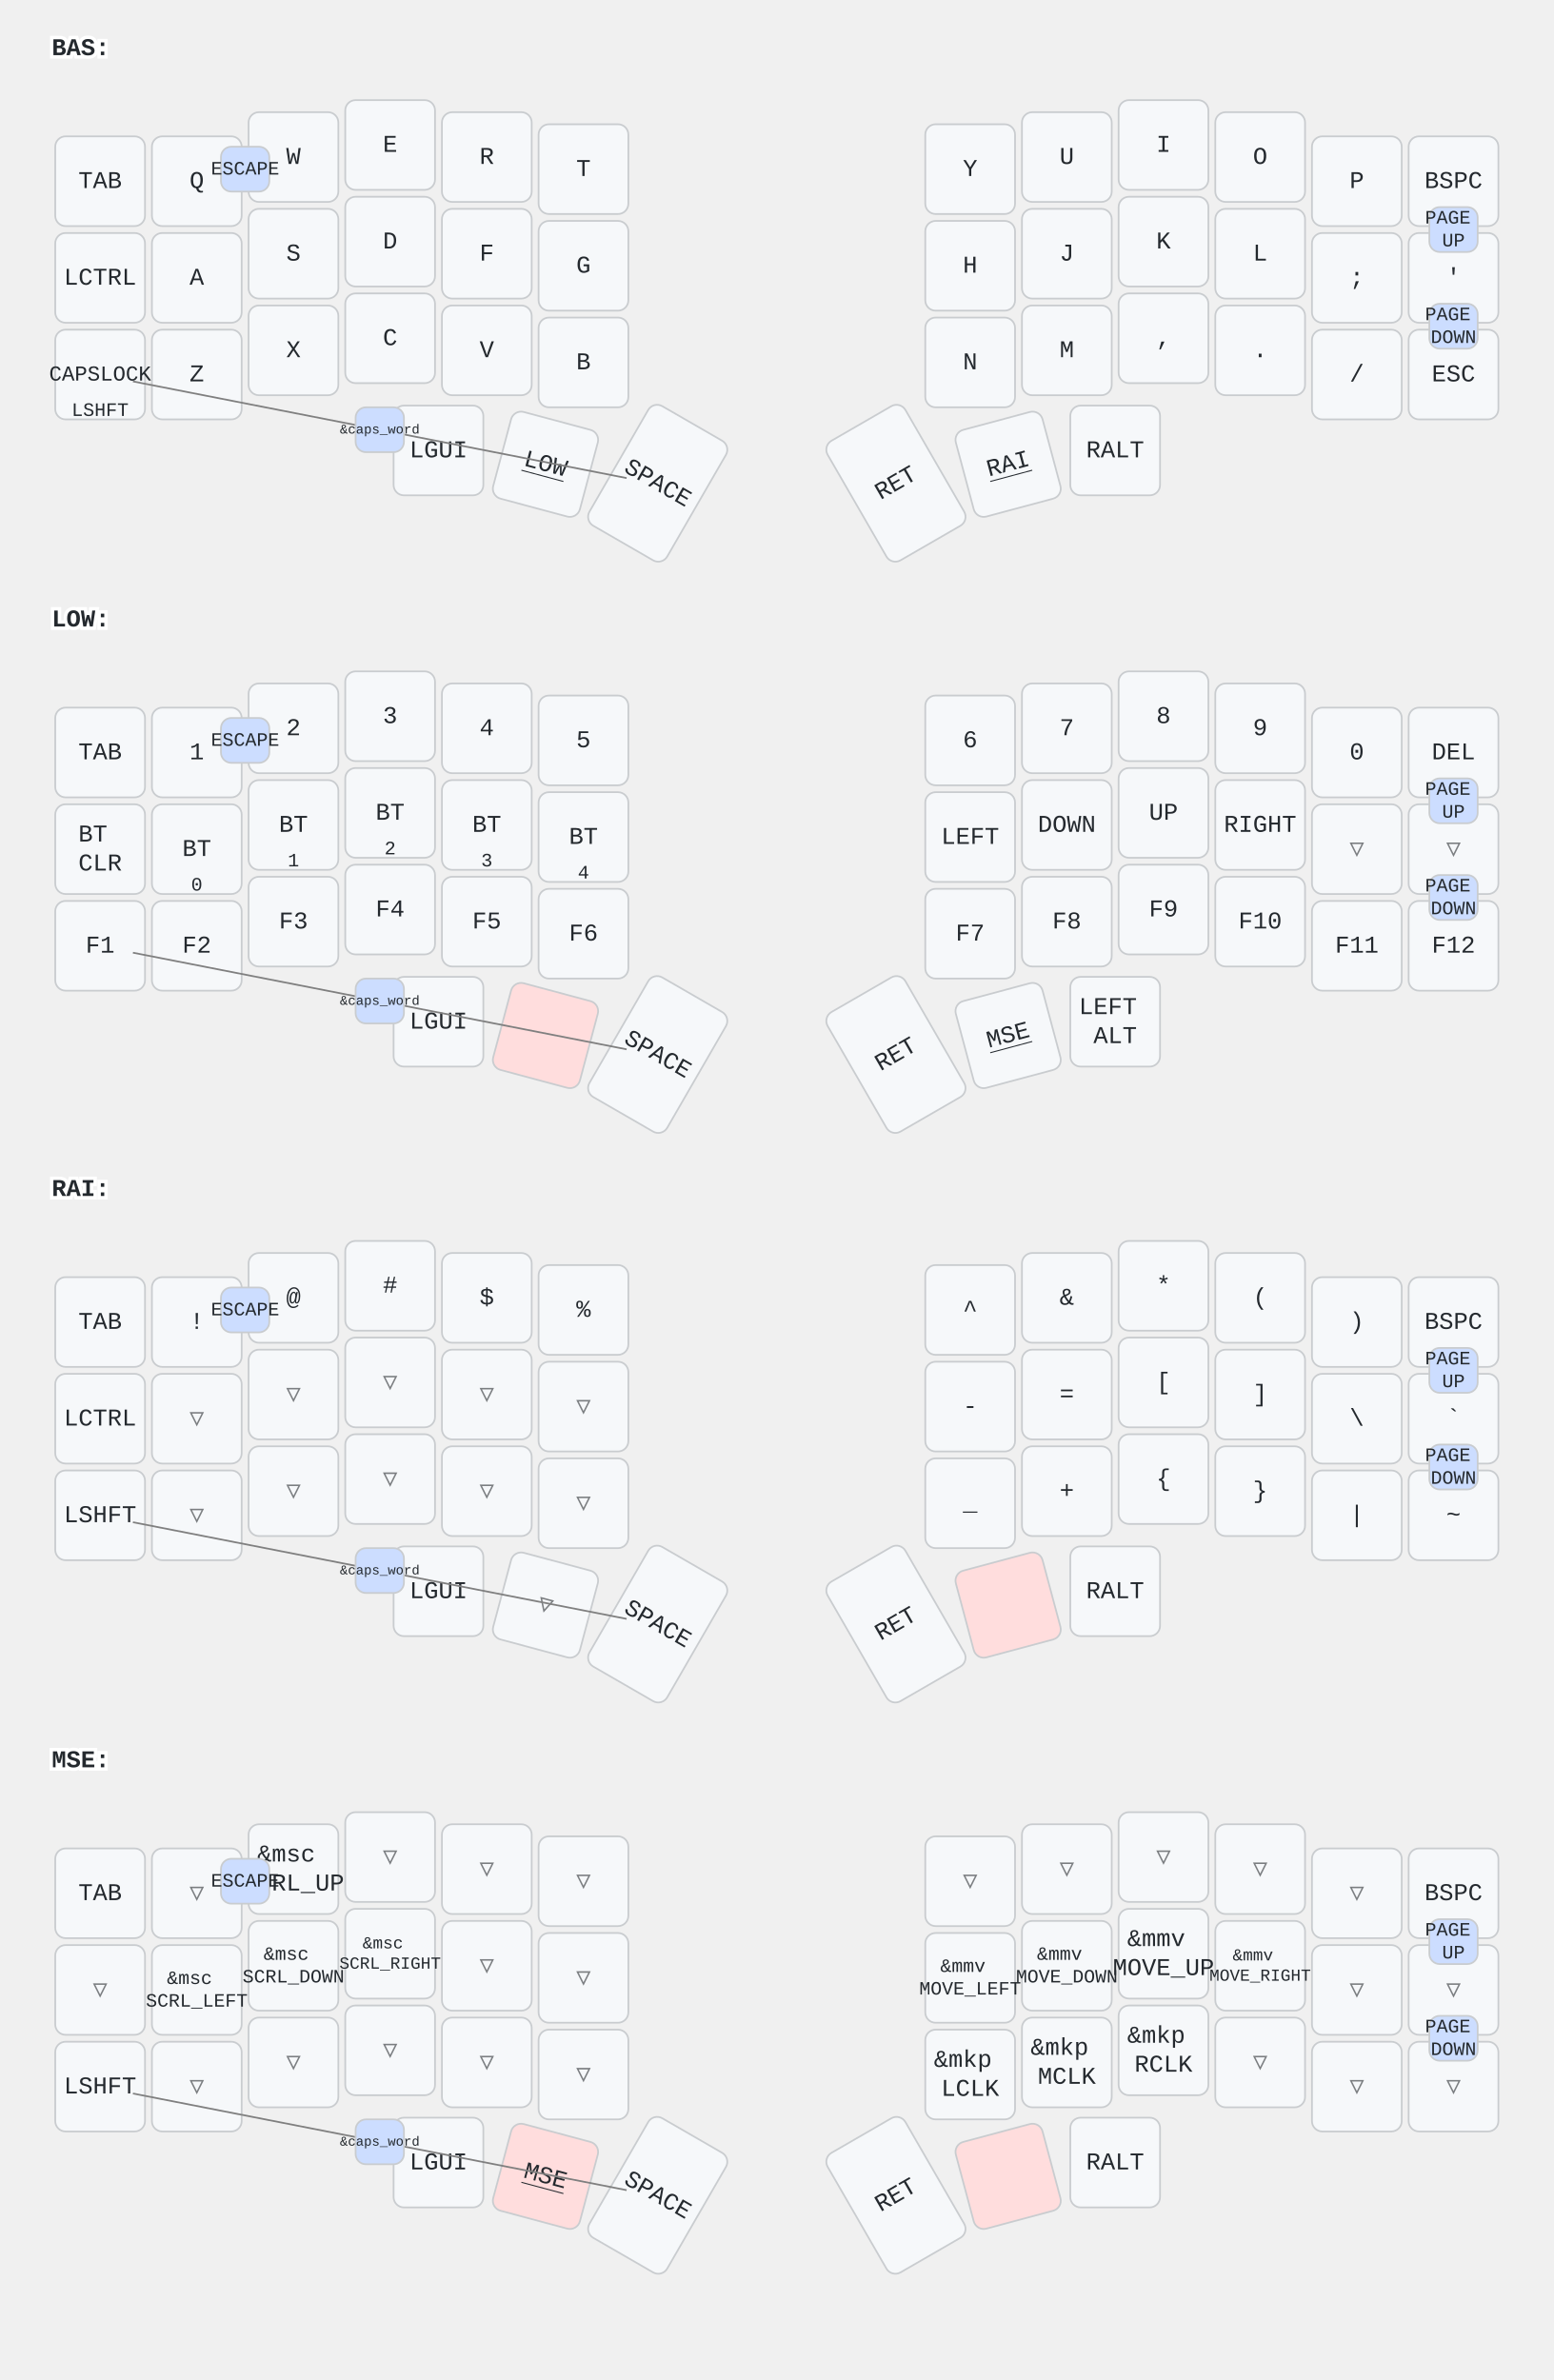
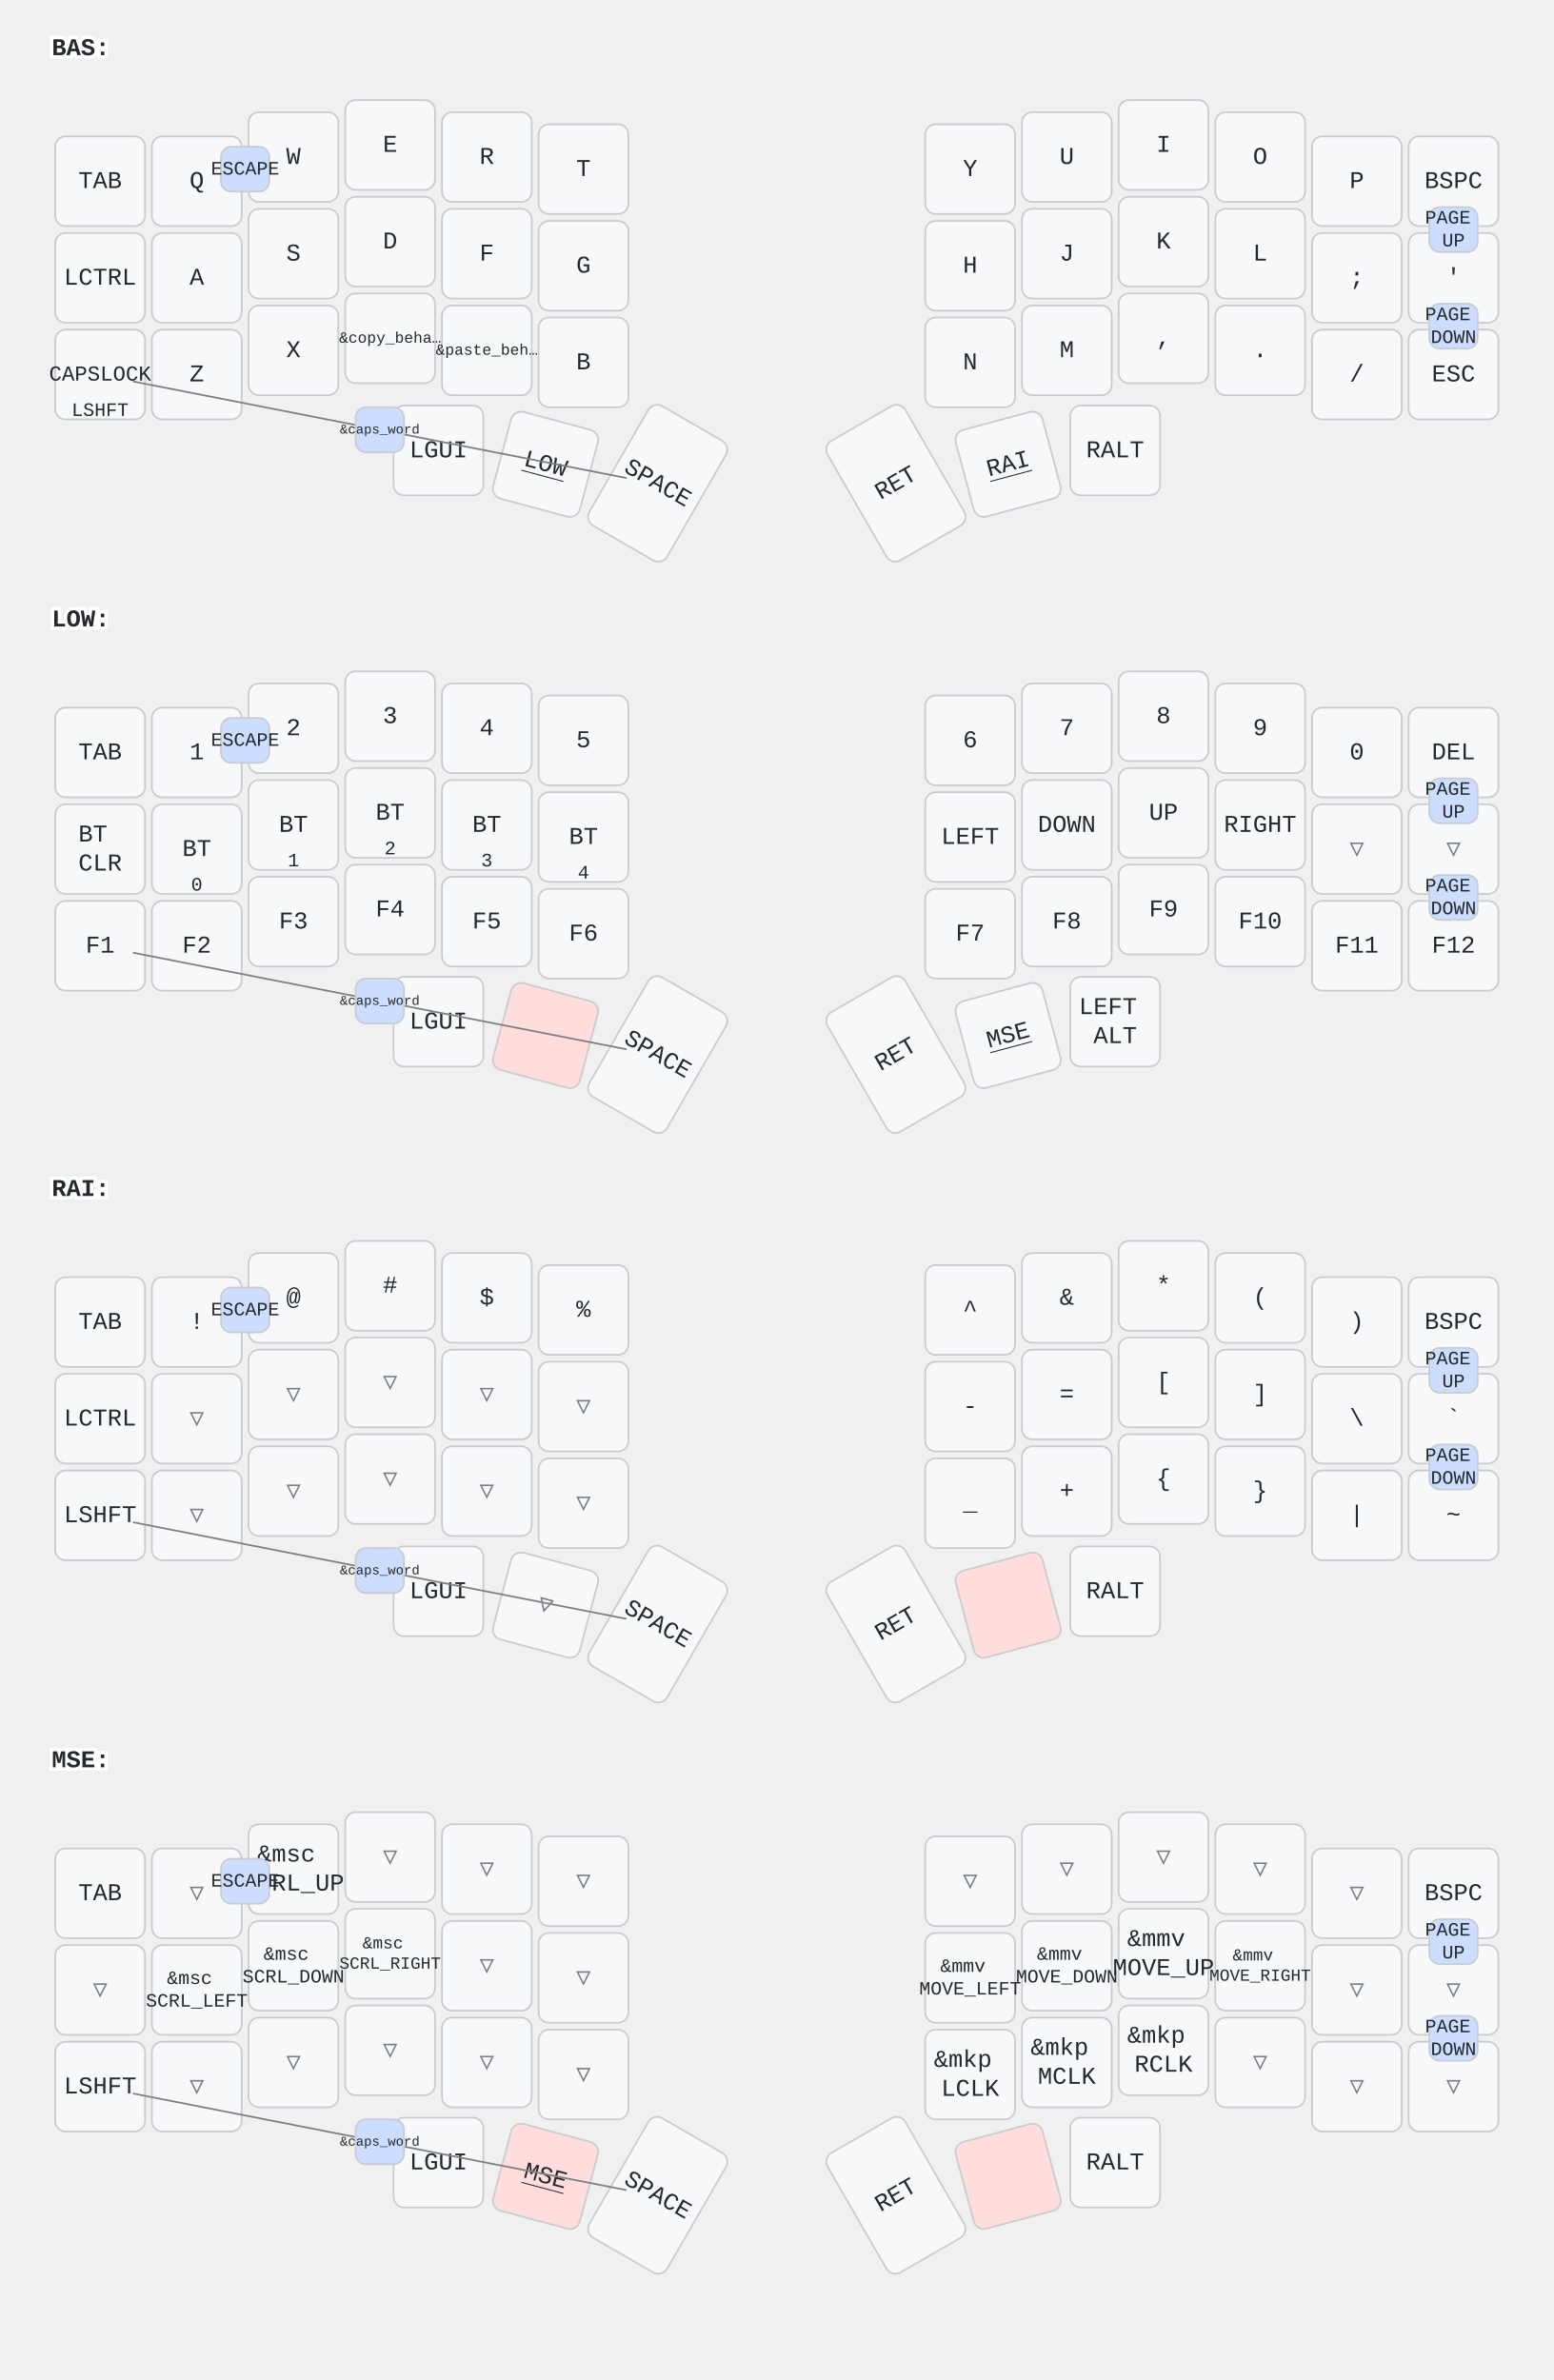
<svg xmlns="http://www.w3.org/2000/svg" width="900" height="1379" viewBox="0 0 900 1379" class="keymap">
  <style>/* inherit to force styles through use tags */
svg path {
    fill: inherit;
}

/* font and background color specifications */
svg.keymap {
    font-family: SFMono-Regular,Consolas,Liberation Mono,Menlo,monospace;
    font-size: 14px;
    font-kerning: normal;
    text-rendering: optimizeLegibility;
    fill: #24292e;
}

/* default key styling */
rect.key {
    fill: #f6f8fa;
}

rect.key, rect.combo {
    stroke: #c9cccf;
    stroke-width: 1;
}

/* default key side styling, only used is draw_key_sides is set */
rect.side {
    filter: brightness(90%);
}

/* color accent for combo boxes */
rect.combo, rect.combo-separate {
    fill: #cdf;
}

/* color accent for held keys */
rect.held, rect.combo.held {
    fill: #fdd;
}

/* color accent for ghost (optional) keys */
rect.ghost, rect.combo.ghost {
    stroke-dasharray: 4, 4;
    stroke-width: 2;
}

text {
    text-anchor: middle;
    dominant-baseline: middle;
}

/* styling for layer labels */
text.label {
    font-weight: bold;
    text-anchor: start;
    stroke: white;
    stroke-width: 4;
    paint-order: stroke;
}

/* styling for optional footer */
text.footer {
    text-anchor: end;
    dominant-baseline: auto;
    stroke: white;
    stroke-width: 4;
    paint-order: stroke;
}

/* styling for combo tap, and key non-tap label text */
text.combo, text.hold, text.shifted, text.left, text.right {
    font-size: 11px;
}

text.hold {
    text-anchor: middle;
    dominant-baseline: auto;
}

text.shifted {
    text-anchor: middle;
    dominant-baseline: hanging;
}

text.left {
    text-anchor: start;
}

text.right {
    text-anchor: end;
}

text.layer-activator {
    text-decoration: underline;
}

/* styling for hold/shifted label text in combo box */
text.combo.hold, text.combo.shifted, text.combo.left, text.combo.right {
    font-size: 8px;
}

/* lighter symbol for transparent keys */
text.trans {
    fill: #7b7e81;
}

/* styling for combo dendrons */
path.combo {
    stroke-width: 1;
    stroke: gray;
    fill: none;
}

/* Start Tabler Icons Cleanup */
/* cannot use height/width with glyphs */
.icon-tabler &gt; path {
    fill: inherit;
    stroke: inherit;
    stroke-width: 2;
}
/* hide tabler's default box */
.icon-tabler &gt; path[stroke="none"][fill="none"] {
    visibility: hidden;
}
/* End Tabler Icons Cleanup */
</style>
  <g transform="translate(30, 0)" class="layer-BAS">
    <text x="0" y="28" class="label" id="BAS">BAS:</text>
    <g transform="translate(0, 56)">
      <g transform="translate(28, 49)" class="key keypos-0">
        <rect rx="6" ry="6" x="-26" y="-26" width="52" height="52" class="key" />
        <text x="0" y="0" class="key tap">TAB</text>
      </g>
      <g transform="translate(84, 49)" class="key keypos-1">
        <rect rx="6" ry="6" x="-26" y="-26" width="52" height="52" class="key" />
        <text x="0" y="0" class="key tap">Q</text>
      </g>
      <g transform="translate(140, 35)" class="key keypos-2">
        <rect rx="6" ry="6" x="-26" y="-26" width="52" height="52" class="key" />
        <text x="0" y="0" class="key tap">W</text>
      </g>
      <g transform="translate(196, 28)" class="key keypos-3">
        <rect rx="6" ry="6" x="-26" y="-26" width="52" height="52" class="key" />
        <text x="0" y="0" class="key tap">E</text>
      </g>
      <g transform="translate(252, 35)" class="key keypos-4">
        <rect rx="6" ry="6" x="-26" y="-26" width="52" height="52" class="key" />
        <text x="0" y="0" class="key tap">R</text>
      </g>
      <g transform="translate(308, 42)" class="key keypos-5">
        <rect rx="6" ry="6" x="-26" y="-26" width="52" height="52" class="key" />
        <text x="0" y="0" class="key tap">T</text>
      </g>
      <g transform="translate(532, 42)" class="key keypos-6">
        <rect rx="6" ry="6" x="-26" y="-26" width="52" height="52" class="key" />
        <text x="0" y="0" class="key tap">Y</text>
      </g>
      <g transform="translate(588, 35)" class="key keypos-7">
        <rect rx="6" ry="6" x="-26" y="-26" width="52" height="52" class="key" />
        <text x="0" y="0" class="key tap">U</text>
      </g>
      <g transform="translate(644, 28)" class="key keypos-8">
        <rect rx="6" ry="6" x="-26" y="-26" width="52" height="52" class="key" />
        <text x="0" y="0" class="key tap">I</text>
      </g>
      <g transform="translate(700, 35)" class="key keypos-9">
        <rect rx="6" ry="6" x="-26" y="-26" width="52" height="52" class="key" />
        <text x="0" y="0" class="key tap">O</text>
      </g>
      <g transform="translate(756, 49)" class="key keypos-10">
        <rect rx="6" ry="6" x="-26" y="-26" width="52" height="52" class="key" />
        <text x="0" y="0" class="key tap">P</text>
      </g>
      <g transform="translate(812, 49)" class="key keypos-11">
        <rect rx="6" ry="6" x="-26" y="-26" width="52" height="52" class="key" />
        <text x="0" y="0" class="key tap">BSPC</text>
      </g>
      <g transform="translate(28, 105)" class="key keypos-12">
        <rect rx="6" ry="6" x="-26" y="-26" width="52" height="52" class="key" />
        <text x="0" y="0" class="key tap">LCTRL</text>
      </g>
      <g transform="translate(84, 105)" class="key keypos-13">
        <rect rx="6" ry="6" x="-26" y="-26" width="52" height="52" class="key" />
        <text x="0" y="0" class="key tap">A</text>
      </g>
      <g transform="translate(140, 91)" class="key keypos-14">
        <rect rx="6" ry="6" x="-26" y="-26" width="52" height="52" class="key" />
        <text x="0" y="0" class="key tap">S</text>
      </g>
      <g transform="translate(196, 84)" class="key keypos-15">
        <rect rx="6" ry="6" x="-26" y="-26" width="52" height="52" class="key" />
        <text x="0" y="0" class="key tap">D</text>
      </g>
      <g transform="translate(252, 91)" class="key keypos-16">
        <rect rx="6" ry="6" x="-26" y="-26" width="52" height="52" class="key" />
        <text x="0" y="0" class="key tap">F</text>
      </g>
      <g transform="translate(308, 98)" class="key keypos-17">
        <rect rx="6" ry="6" x="-26" y="-26" width="52" height="52" class="key" />
        <text x="0" y="0" class="key tap">G</text>
      </g>
      <g transform="translate(532, 98)" class="key keypos-18">
        <rect rx="6" ry="6" x="-26" y="-26" width="52" height="52" class="key" />
        <text x="0" y="0" class="key tap">H</text>
      </g>
      <g transform="translate(588, 91)" class="key keypos-19">
        <rect rx="6" ry="6" x="-26" y="-26" width="52" height="52" class="key" />
        <text x="0" y="0" class="key tap">J</text>
      </g>
      <g transform="translate(644, 84)" class="key keypos-20">
        <rect rx="6" ry="6" x="-26" y="-26" width="52" height="52" class="key" />
        <text x="0" y="0" class="key tap">K</text>
      </g>
      <g transform="translate(700, 91)" class="key keypos-21">
        <rect rx="6" ry="6" x="-26" y="-26" width="52" height="52" class="key" />
        <text x="0" y="0" class="key tap">L</text>
      </g>
      <g transform="translate(756, 105)" class="key keypos-22">
        <rect rx="6" ry="6" x="-26" y="-26" width="52" height="52" class="key" />
        <text x="0" y="0" class="key tap">;</text>
      </g>
      <g transform="translate(812, 105)" class="key keypos-23">
        <rect rx="6" ry="6" x="-26" y="-26" width="52" height="52" class="key" />
        <text x="0" y="0" class="key tap">'</text>
      </g>
      <g transform="translate(28, 161)" class="key keypos-24">
        <rect rx="6" ry="6" x="-26" y="-26" width="52" height="52" class="key" />
        <text x="0" y="0" class="key tap">
          <tspan style="font-size: 88%">CAPSLOCK</tspan>
        </text>
        <text x="0" y="24" class="key hold">LSHFT</text>
      </g>
      <g transform="translate(84, 161)" class="key keypos-25">
        <rect rx="6" ry="6" x="-26" y="-26" width="52" height="52" class="key" />
        <text x="0" y="0" class="key tap">Z</text>
      </g>
      <g transform="translate(140, 147)" class="key keypos-26">
        <rect rx="6" ry="6" x="-26" y="-26" width="52" height="52" class="key" />
        <text x="0" y="0" class="key tap">X</text>
      </g>
      <g transform="translate(196, 140)" class="key keypos-27">
        <rect rx="6" ry="6" x="-26" y="-26" width="52" height="52" class="key" />
-         <text x="0" y="0" class="key tap">C</text>
+         <text x="0" y="0" class="key tap">
+           <tspan style="font-size: 64%">&amp;copy_beha…</tspan>
+         </text>
      </g>
      <g transform="translate(252, 147)" class="key keypos-28">
        <rect rx="6" ry="6" x="-26" y="-26" width="52" height="52" class="key" />
-         <text x="0" y="0" class="key tap">V</text>
+         <text x="0" y="0" class="key tap">
+           <tspan style="font-size: 64%">&amp;paste_beh…</tspan>
+         </text>
      </g>
      <g transform="translate(308, 154)" class="key keypos-29">
        <rect rx="6" ry="6" x="-26" y="-26" width="52" height="52" class="key" />
        <text x="0" y="0" class="key tap">B</text>
      </g>
      <g transform="translate(532, 154)" class="key keypos-30">
        <rect rx="6" ry="6" x="-26" y="-26" width="52" height="52" class="key" />
        <text x="0" y="0" class="key tap">N</text>
      </g>
      <g transform="translate(588, 147)" class="key keypos-31">
        <rect rx="6" ry="6" x="-26" y="-26" width="52" height="52" class="key" />
        <text x="0" y="0" class="key tap">M</text>
      </g>
      <g transform="translate(644, 140)" class="key keypos-32">
        <rect rx="6" ry="6" x="-26" y="-26" width="52" height="52" class="key" />
        <text x="0" y="0" class="key tap">,</text>
      </g>
      <g transform="translate(700, 147)" class="key keypos-33">
        <rect rx="6" ry="6" x="-26" y="-26" width="52" height="52" class="key" />
        <text x="0" y="0" class="key tap">.</text>
      </g>
      <g transform="translate(756, 161)" class="key keypos-34">
        <rect rx="6" ry="6" x="-26" y="-26" width="52" height="52" class="key" />
        <text x="0" y="0" class="key tap">/</text>
      </g>
      <g transform="translate(812, 161)" class="key keypos-35">
        <rect rx="6" ry="6" x="-26" y="-26" width="52" height="52" class="key" />
        <text x="0" y="0" class="key tap">ESC</text>
      </g>
      <g transform="translate(224, 205)" class="key keypos-36">
        <rect rx="6" ry="6" x="-26" y="-26" width="52" height="52" class="key" />
        <text x="0" y="0" class="key tap">LGUI</text>
      </g>
      <g transform="translate(286, 213) rotate(15.0)" class="key keypos-37">
        <rect rx="6" ry="6" x="-26" y="-26" width="52" height="52" class="key" />
        <a href="#LOW">
          <text x="0" y="0" class="key tap layer-activator">LOW</text>
        </a>
      </g>
      <g transform="translate(351, 224) rotate(30.0)" class="key keypos-38">
        <rect rx="6" ry="6" x="-26" y="-40" width="52" height="80" class="key" />
        <text x="0" y="0" class="key tap">SPACE</text>
      </g>
      <g transform="translate(489, 224) rotate(-30.0)" class="key keypos-39">
        <rect rx="6" ry="6" x="-26" y="-40" width="52" height="80" class="key" />
        <text x="0" y="0" class="key tap">RET</text>
      </g>
      <g transform="translate(554, 213) rotate(-15.0)" class="key keypos-40">
        <rect rx="6" ry="6" x="-26" y="-26" width="52" height="52" class="key" />
        <a href="#RAI">
          <text x="0" y="0" class="key tap layer-activator">RAI</text>
        </a>
      </g>
      <g transform="translate(616, 205)" class="key keypos-41">
        <rect rx="6" ry="6" x="-26" y="-26" width="52" height="52" class="key" />
        <text x="0" y="0" class="key tap">RALT</text>
      </g>
      <g class="combo combopos-0">
        <rect rx="6" ry="6" x="98" y="29" width="28" height="26" class="combo" />
        <text x="112" y="42" class="combo tap">ESCAPE</text>
      </g>
      <g class="combo combopos-1">
        <path d="M190,193 l-143,-28" class="combo" />
        <path d="M190,193 l143,28" class="combo" />
        <rect rx="6" ry="6" x="176" y="180" width="28" height="26" class="combo" />
        <text x="190" y="193" class="combo tap">
          <tspan style="font-size: 70%">&amp;caps_word</tspan>
        </text>
      </g>
      <g class="combo combopos-2">
        <rect rx="6" ry="6" x="798" y="64" width="28" height="26" class="combo" />
        <text x="812" y="77" class="combo tap">
          <tspan x="812" dy="-0.6em">PAGE</tspan>
          <tspan x="812" dy="1.2em">UP</tspan>
        </text>
      </g>
      <g class="combo combopos-3">
        <rect rx="6" ry="6" x="798" y="120" width="28" height="26" class="combo" />
        <text x="812" y="133" class="combo tap">
          <tspan x="812" dy="-0.6em">PAGE</tspan>
          <tspan x="812" dy="1.2em">DOWN</tspan>
        </text>
      </g>
    </g>
  </g>
  <g transform="translate(30, 331)" class="layer-LOW">
    <text x="0" y="28" class="label" id="LOW">LOW:</text>
    <g transform="translate(0, 56)">
      <g transform="translate(28, 49)" class="key keypos-0">
        <rect rx="6" ry="6" x="-26" y="-26" width="52" height="52" class="key" />
        <text x="0" y="0" class="key tap">TAB</text>
      </g>
      <g transform="translate(84, 49)" class="key keypos-1">
        <rect rx="6" ry="6" x="-26" y="-26" width="52" height="52" class="key" />
        <text x="0" y="0" class="key tap">1</text>
      </g>
      <g transform="translate(140, 35)" class="key keypos-2">
        <rect rx="6" ry="6" x="-26" y="-26" width="52" height="52" class="key" />
        <text x="0" y="0" class="key tap">2</text>
      </g>
      <g transform="translate(196, 28)" class="key keypos-3">
        <rect rx="6" ry="6" x="-26" y="-26" width="52" height="52" class="key" />
        <text x="0" y="0" class="key tap">3</text>
      </g>
      <g transform="translate(252, 35)" class="key keypos-4">
        <rect rx="6" ry="6" x="-26" y="-26" width="52" height="52" class="key" />
        <text x="0" y="0" class="key tap">4</text>
      </g>
      <g transform="translate(308, 42)" class="key keypos-5">
        <rect rx="6" ry="6" x="-26" y="-26" width="52" height="52" class="key" />
        <text x="0" y="0" class="key tap">5</text>
      </g>
      <g transform="translate(532, 42)" class="key keypos-6">
        <rect rx="6" ry="6" x="-26" y="-26" width="52" height="52" class="key" />
        <text x="0" y="0" class="key tap">6</text>
      </g>
      <g transform="translate(588, 35)" class="key keypos-7">
        <rect rx="6" ry="6" x="-26" y="-26" width="52" height="52" class="key" />
        <text x="0" y="0" class="key tap">7</text>
      </g>
      <g transform="translate(644, 28)" class="key keypos-8">
        <rect rx="6" ry="6" x="-26" y="-26" width="52" height="52" class="key" />
        <text x="0" y="0" class="key tap">8</text>
      </g>
      <g transform="translate(700, 35)" class="key keypos-9">
        <rect rx="6" ry="6" x="-26" y="-26" width="52" height="52" class="key" />
        <text x="0" y="0" class="key tap">9</text>
      </g>
      <g transform="translate(756, 49)" class="key keypos-10">
        <rect rx="6" ry="6" x="-26" y="-26" width="52" height="52" class="key" />
        <text x="0" y="0" class="key tap">0</text>
      </g>
      <g transform="translate(812, 49)" class="key keypos-11">
        <rect rx="6" ry="6" x="-26" y="-26" width="52" height="52" class="key" />
        <text x="0" y="0" class="key tap">DEL</text>
      </g>
      <g transform="translate(28, 105)" class="key keypos-12">
        <rect rx="6" ry="6" x="-26" y="-26" width="52" height="52" class="key" />
        <text x="0" y="0" class="key tap">
          <tspan x="0" dy="-0.6em">BT</tspan>
          <tspan x="0" dy="1.2em">CLR</tspan>
        </text>
      </g>
      <g transform="translate(84, 105)" class="key keypos-13">
        <rect rx="6" ry="6" x="-26" y="-26" width="52" height="52" class="key" />
        <text x="0" y="0" class="key tap">BT</text>
        <text x="0" y="24" class="key hold">0</text>
      </g>
      <g transform="translate(140, 91)" class="key keypos-14">
        <rect rx="6" ry="6" x="-26" y="-26" width="52" height="52" class="key" />
        <text x="0" y="0" class="key tap">BT</text>
        <text x="0" y="24" class="key hold">1</text>
      </g>
      <g transform="translate(196, 84)" class="key keypos-15">
        <rect rx="6" ry="6" x="-26" y="-26" width="52" height="52" class="key" />
        <text x="0" y="0" class="key tap">BT</text>
        <text x="0" y="24" class="key hold">2</text>
      </g>
      <g transform="translate(252, 91)" class="key keypos-16">
        <rect rx="6" ry="6" x="-26" y="-26" width="52" height="52" class="key" />
        <text x="0" y="0" class="key tap">BT</text>
        <text x="0" y="24" class="key hold">3</text>
      </g>
      <g transform="translate(308, 98)" class="key keypos-17">
        <rect rx="6" ry="6" x="-26" y="-26" width="52" height="52" class="key" />
        <text x="0" y="0" class="key tap">BT</text>
        <text x="0" y="24" class="key hold">4</text>
      </g>
      <g transform="translate(532, 98)" class="key keypos-18">
        <rect rx="6" ry="6" x="-26" y="-26" width="52" height="52" class="key" />
        <text x="0" y="0" class="key tap">LEFT</text>
      </g>
      <g transform="translate(588, 91)" class="key keypos-19">
        <rect rx="6" ry="6" x="-26" y="-26" width="52" height="52" class="key" />
        <text x="0" y="0" class="key tap">DOWN</text>
      </g>
      <g transform="translate(644, 84)" class="key keypos-20">
        <rect rx="6" ry="6" x="-26" y="-26" width="52" height="52" class="key" />
        <text x="0" y="0" class="key tap">UP</text>
      </g>
      <g transform="translate(700, 91)" class="key keypos-21">
        <rect rx="6" ry="6" x="-26" y="-26" width="52" height="52" class="key" />
        <text x="0" y="0" class="key tap">RIGHT</text>
      </g>
      <g transform="translate(756, 105)" class="key trans keypos-22">
        <rect rx="6" ry="6" x="-26" y="-26" width="52" height="52" class="key trans" />
        <text x="0" y="0" class="key trans tap">▽</text>
      </g>
      <g transform="translate(812, 105)" class="key trans keypos-23">
        <rect rx="6" ry="6" x="-26" y="-26" width="52" height="52" class="key trans" />
        <text x="0" y="0" class="key trans tap">▽</text>
      </g>
      <g transform="translate(28, 161)" class="key keypos-24">
        <rect rx="6" ry="6" x="-26" y="-26" width="52" height="52" class="key" />
        <text x="0" y="0" class="key tap">F1</text>
      </g>
      <g transform="translate(84, 161)" class="key keypos-25">
        <rect rx="6" ry="6" x="-26" y="-26" width="52" height="52" class="key" />
        <text x="0" y="0" class="key tap">F2</text>
      </g>
      <g transform="translate(140, 147)" class="key keypos-26">
        <rect rx="6" ry="6" x="-26" y="-26" width="52" height="52" class="key" />
        <text x="0" y="0" class="key tap">F3</text>
      </g>
      <g transform="translate(196, 140)" class="key keypos-27">
        <rect rx="6" ry="6" x="-26" y="-26" width="52" height="52" class="key" />
        <text x="0" y="0" class="key tap">F4</text>
      </g>
      <g transform="translate(252, 147)" class="key keypos-28">
        <rect rx="6" ry="6" x="-26" y="-26" width="52" height="52" class="key" />
        <text x="0" y="0" class="key tap">F5</text>
      </g>
      <g transform="translate(308, 154)" class="key keypos-29">
        <rect rx="6" ry="6" x="-26" y="-26" width="52" height="52" class="key" />
        <text x="0" y="0" class="key tap">F6</text>
      </g>
      <g transform="translate(532, 154)" class="key keypos-30">
        <rect rx="6" ry="6" x="-26" y="-26" width="52" height="52" class="key" />
        <text x="0" y="0" class="key tap">F7</text>
      </g>
      <g transform="translate(588, 147)" class="key keypos-31">
        <rect rx="6" ry="6" x="-26" y="-26" width="52" height="52" class="key" />
        <text x="0" y="0" class="key tap">F8</text>
      </g>
      <g transform="translate(644, 140)" class="key keypos-32">
        <rect rx="6" ry="6" x="-26" y="-26" width="52" height="52" class="key" />
        <text x="0" y="0" class="key tap">F9</text>
      </g>
      <g transform="translate(700, 147)" class="key keypos-33">
        <rect rx="6" ry="6" x="-26" y="-26" width="52" height="52" class="key" />
        <text x="0" y="0" class="key tap">F10</text>
      </g>
      <g transform="translate(756, 161)" class="key keypos-34">
        <rect rx="6" ry="6" x="-26" y="-26" width="52" height="52" class="key" />
        <text x="0" y="0" class="key tap">F11</text>
      </g>
      <g transform="translate(812, 161)" class="key keypos-35">
        <rect rx="6" ry="6" x="-26" y="-26" width="52" height="52" class="key" />
        <text x="0" y="0" class="key tap">F12</text>
      </g>
      <g transform="translate(224, 205)" class="key keypos-36">
        <rect rx="6" ry="6" x="-26" y="-26" width="52" height="52" class="key" />
        <text x="0" y="0" class="key tap">LGUI</text>
      </g>
      <g transform="translate(286, 213) rotate(15.0)" class="key held keypos-37">
        <rect rx="6" ry="6" x="-26" y="-26" width="52" height="52" class="key held" />
      </g>
      <g transform="translate(351, 224) rotate(30.0)" class="key keypos-38">
        <rect rx="6" ry="6" x="-26" y="-40" width="52" height="80" class="key" />
        <text x="0" y="0" class="key tap">SPACE</text>
      </g>
      <g transform="translate(489, 224) rotate(-30.0)" class="key keypos-39">
        <rect rx="6" ry="6" x="-26" y="-40" width="52" height="80" class="key" />
        <text x="0" y="0" class="key tap">RET</text>
      </g>
      <g transform="translate(554, 213) rotate(-15.0)" class="key keypos-40">
        <rect rx="6" ry="6" x="-26" y="-26" width="52" height="52" class="key" />
        <a href="#MSE">
          <text x="0" y="0" class="key tap layer-activator">MSE</text>
        </a>
      </g>
      <g transform="translate(616, 205)" class="key keypos-41">
        <rect rx="6" ry="6" x="-26" y="-26" width="52" height="52" class="key" />
        <text x="0" y="0" class="key tap">
          <tspan x="0" dy="-0.6em">LEFT</tspan>
          <tspan x="0" dy="1.2em">ALT</tspan>
        </text>
      </g>
      <g class="combo combopos-0">
        <rect rx="6" ry="6" x="98" y="29" width="28" height="26" class="combo" />
        <text x="112" y="42" class="combo tap">ESCAPE</text>
      </g>
      <g class="combo combopos-1">
        <path d="M190,193 l-143,-28" class="combo" />
        <path d="M190,193 l143,28" class="combo" />
        <rect rx="6" ry="6" x="176" y="180" width="28" height="26" class="combo" />
        <text x="190" y="193" class="combo tap">
          <tspan style="font-size: 70%">&amp;caps_word</tspan>
        </text>
      </g>
      <g class="combo combopos-2">
        <rect rx="6" ry="6" x="798" y="64" width="28" height="26" class="combo" />
        <text x="812" y="77" class="combo tap">
          <tspan x="812" dy="-0.6em">PAGE</tspan>
          <tspan x="812" dy="1.2em">UP</tspan>
        </text>
      </g>
      <g class="combo combopos-3">
        <rect rx="6" ry="6" x="798" y="120" width="28" height="26" class="combo" />
        <text x="812" y="133" class="combo tap">
          <tspan x="812" dy="-0.6em">PAGE</tspan>
          <tspan x="812" dy="1.2em">DOWN</tspan>
        </text>
      </g>
    </g>
  </g>
  <g transform="translate(30, 661)" class="layer-RAI">
    <text x="0" y="28" class="label" id="RAI">RAI:</text>
    <g transform="translate(0, 56)">
      <g transform="translate(28, 49)" class="key keypos-0">
        <rect rx="6" ry="6" x="-26" y="-26" width="52" height="52" class="key" />
        <text x="0" y="0" class="key tap">TAB</text>
      </g>
      <g transform="translate(84, 49)" class="key keypos-1">
        <rect rx="6" ry="6" x="-26" y="-26" width="52" height="52" class="key" />
        <text x="0" y="0" class="key tap">!</text>
      </g>
      <g transform="translate(140, 35)" class="key keypos-2">
        <rect rx="6" ry="6" x="-26" y="-26" width="52" height="52" class="key" />
        <text x="0" y="0" class="key tap">@</text>
      </g>
      <g transform="translate(196, 28)" class="key keypos-3">
        <rect rx="6" ry="6" x="-26" y="-26" width="52" height="52" class="key" />
        <text x="0" y="0" class="key tap">#</text>
      </g>
      <g transform="translate(252, 35)" class="key keypos-4">
        <rect rx="6" ry="6" x="-26" y="-26" width="52" height="52" class="key" />
        <text x="0" y="0" class="key tap">$</text>
      </g>
      <g transform="translate(308, 42)" class="key keypos-5">
        <rect rx="6" ry="6" x="-26" y="-26" width="52" height="52" class="key" />
        <text x="0" y="0" class="key tap">%</text>
      </g>
      <g transform="translate(532, 42)" class="key keypos-6">
        <rect rx="6" ry="6" x="-26" y="-26" width="52" height="52" class="key" />
        <text x="0" y="0" class="key tap">^</text>
      </g>
      <g transform="translate(588, 35)" class="key keypos-7">
        <rect rx="6" ry="6" x="-26" y="-26" width="52" height="52" class="key" />
        <text x="0" y="0" class="key tap">&amp;</text>
      </g>
      <g transform="translate(644, 28)" class="key keypos-8">
        <rect rx="6" ry="6" x="-26" y="-26" width="52" height="52" class="key" />
        <text x="0" y="0" class="key tap">*</text>
      </g>
      <g transform="translate(700, 35)" class="key keypos-9">
        <rect rx="6" ry="6" x="-26" y="-26" width="52" height="52" class="key" />
        <text x="0" y="0" class="key tap">(</text>
      </g>
      <g transform="translate(756, 49)" class="key keypos-10">
        <rect rx="6" ry="6" x="-26" y="-26" width="52" height="52" class="key" />
        <text x="0" y="0" class="key tap">)</text>
      </g>
      <g transform="translate(812, 49)" class="key keypos-11">
        <rect rx="6" ry="6" x="-26" y="-26" width="52" height="52" class="key" />
        <text x="0" y="0" class="key tap">BSPC</text>
      </g>
      <g transform="translate(28, 105)" class="key keypos-12">
        <rect rx="6" ry="6" x="-26" y="-26" width="52" height="52" class="key" />
        <text x="0" y="0" class="key tap">LCTRL</text>
      </g>
      <g transform="translate(84, 105)" class="key trans keypos-13">
        <rect rx="6" ry="6" x="-26" y="-26" width="52" height="52" class="key trans" />
        <text x="0" y="0" class="key trans tap">▽</text>
      </g>
      <g transform="translate(140, 91)" class="key trans keypos-14">
        <rect rx="6" ry="6" x="-26" y="-26" width="52" height="52" class="key trans" />
        <text x="0" y="0" class="key trans tap">▽</text>
      </g>
      <g transform="translate(196, 84)" class="key trans keypos-15">
        <rect rx="6" ry="6" x="-26" y="-26" width="52" height="52" class="key trans" />
        <text x="0" y="0" class="key trans tap">▽</text>
      </g>
      <g transform="translate(252, 91)" class="key trans keypos-16">
        <rect rx="6" ry="6" x="-26" y="-26" width="52" height="52" class="key trans" />
        <text x="0" y="0" class="key trans tap">▽</text>
      </g>
      <g transform="translate(308, 98)" class="key trans keypos-17">
        <rect rx="6" ry="6" x="-26" y="-26" width="52" height="52" class="key trans" />
        <text x="0" y="0" class="key trans tap">▽</text>
      </g>
      <g transform="translate(532, 98)" class="key keypos-18">
        <rect rx="6" ry="6" x="-26" y="-26" width="52" height="52" class="key" />
        <text x="0" y="0" class="key tap">-</text>
      </g>
      <g transform="translate(588, 91)" class="key keypos-19">
        <rect rx="6" ry="6" x="-26" y="-26" width="52" height="52" class="key" />
        <text x="0" y="0" class="key tap">=</text>
      </g>
      <g transform="translate(644, 84)" class="key keypos-20">
        <rect rx="6" ry="6" x="-26" y="-26" width="52" height="52" class="key" />
        <text x="0" y="0" class="key tap">[</text>
      </g>
      <g transform="translate(700, 91)" class="key keypos-21">
        <rect rx="6" ry="6" x="-26" y="-26" width="52" height="52" class="key" />
        <text x="0" y="0" class="key tap">]</text>
      </g>
      <g transform="translate(756, 105)" class="key keypos-22">
        <rect rx="6" ry="6" x="-26" y="-26" width="52" height="52" class="key" />
        <text x="0" y="0" class="key tap">\</text>
      </g>
      <g transform="translate(812, 105)" class="key keypos-23">
        <rect rx="6" ry="6" x="-26" y="-26" width="52" height="52" class="key" />
        <text x="0" y="0" class="key tap">`</text>
      </g>
      <g transform="translate(28, 161)" class="key keypos-24">
        <rect rx="6" ry="6" x="-26" y="-26" width="52" height="52" class="key" />
        <text x="0" y="0" class="key tap">LSHFT</text>
      </g>
      <g transform="translate(84, 161)" class="key trans keypos-25">
        <rect rx="6" ry="6" x="-26" y="-26" width="52" height="52" class="key trans" />
        <text x="0" y="0" class="key trans tap">▽</text>
      </g>
      <g transform="translate(140, 147)" class="key trans keypos-26">
        <rect rx="6" ry="6" x="-26" y="-26" width="52" height="52" class="key trans" />
        <text x="0" y="0" class="key trans tap">▽</text>
      </g>
      <g transform="translate(196, 140)" class="key trans keypos-27">
        <rect rx="6" ry="6" x="-26" y="-26" width="52" height="52" class="key trans" />
        <text x="0" y="0" class="key trans tap">▽</text>
      </g>
      <g transform="translate(252, 147)" class="key trans keypos-28">
        <rect rx="6" ry="6" x="-26" y="-26" width="52" height="52" class="key trans" />
        <text x="0" y="0" class="key trans tap">▽</text>
      </g>
      <g transform="translate(308, 154)" class="key trans keypos-29">
        <rect rx="6" ry="6" x="-26" y="-26" width="52" height="52" class="key trans" />
        <text x="0" y="0" class="key trans tap">▽</text>
      </g>
      <g transform="translate(532, 154)" class="key keypos-30">
        <rect rx="6" ry="6" x="-26" y="-26" width="52" height="52" class="key" />
        <text x="0" y="0" class="key tap">_</text>
      </g>
      <g transform="translate(588, 147)" class="key keypos-31">
        <rect rx="6" ry="6" x="-26" y="-26" width="52" height="52" class="key" />
        <text x="0" y="0" class="key tap">+</text>
      </g>
      <g transform="translate(644, 140)" class="key keypos-32">
        <rect rx="6" ry="6" x="-26" y="-26" width="52" height="52" class="key" />
        <text x="0" y="0" class="key tap">{</text>
      </g>
      <g transform="translate(700, 147)" class="key keypos-33">
        <rect rx="6" ry="6" x="-26" y="-26" width="52" height="52" class="key" />
        <text x="0" y="0" class="key tap">}</text>
      </g>
      <g transform="translate(756, 161)" class="key keypos-34">
        <rect rx="6" ry="6" x="-26" y="-26" width="52" height="52" class="key" />
        <text x="0" y="0" class="key tap">|</text>
      </g>
      <g transform="translate(812, 161)" class="key keypos-35">
        <rect rx="6" ry="6" x="-26" y="-26" width="52" height="52" class="key" />
        <text x="0" y="0" class="key tap">~</text>
      </g>
      <g transform="translate(224, 205)" class="key keypos-36">
        <rect rx="6" ry="6" x="-26" y="-26" width="52" height="52" class="key" />
        <text x="0" y="0" class="key tap">LGUI</text>
      </g>
      <g transform="translate(286, 213) rotate(15.0)" class="key trans keypos-37">
        <rect rx="6" ry="6" x="-26" y="-26" width="52" height="52" class="key trans" />
        <text x="0" y="0" class="key trans tap">▽</text>
      </g>
      <g transform="translate(351, 224) rotate(30.0)" class="key keypos-38">
        <rect rx="6" ry="6" x="-26" y="-40" width="52" height="80" class="key" />
        <text x="0" y="0" class="key tap">SPACE</text>
      </g>
      <g transform="translate(489, 224) rotate(-30.0)" class="key keypos-39">
        <rect rx="6" ry="6" x="-26" y="-40" width="52" height="80" class="key" />
        <text x="0" y="0" class="key tap">RET</text>
      </g>
      <g transform="translate(554, 213) rotate(-15.0)" class="key held keypos-40">
        <rect rx="6" ry="6" x="-26" y="-26" width="52" height="52" class="key held" />
      </g>
      <g transform="translate(616, 205)" class="key keypos-41">
        <rect rx="6" ry="6" x="-26" y="-26" width="52" height="52" class="key" />
        <text x="0" y="0" class="key tap">RALT</text>
      </g>
      <g class="combo combopos-0">
        <rect rx="6" ry="6" x="98" y="29" width="28" height="26" class="combo" />
        <text x="112" y="42" class="combo tap">ESCAPE</text>
      </g>
      <g class="combo combopos-1">
        <path d="M190,193 l-143,-28" class="combo" />
        <path d="M190,193 l143,28" class="combo" />
        <rect rx="6" ry="6" x="176" y="180" width="28" height="26" class="combo" />
        <text x="190" y="193" class="combo tap">
          <tspan style="font-size: 70%">&amp;caps_word</tspan>
        </text>
      </g>
      <g class="combo combopos-2">
        <rect rx="6" ry="6" x="798" y="64" width="28" height="26" class="combo" />
        <text x="812" y="77" class="combo tap">
          <tspan x="812" dy="-0.6em">PAGE</tspan>
          <tspan x="812" dy="1.2em">UP</tspan>
        </text>
      </g>
      <g class="combo combopos-3">
        <rect rx="6" ry="6" x="798" y="120" width="28" height="26" class="combo" />
        <text x="812" y="133" class="combo tap">
          <tspan x="812" dy="-0.6em">PAGE</tspan>
          <tspan x="812" dy="1.2em">DOWN</tspan>
        </text>
      </g>
    </g>
  </g>
  <g transform="translate(30, 992)" class="layer-MSE">
    <text x="0" y="28" class="label" id="MSE">MSE:</text>
    <g transform="translate(0, 56)">
      <g transform="translate(28, 49)" class="key keypos-0">
        <rect rx="6" ry="6" x="-26" y="-26" width="52" height="52" class="key" />
        <text x="0" y="0" class="key tap">TAB</text>
      </g>
      <g transform="translate(84, 49)" class="key trans keypos-1">
        <rect rx="6" ry="6" x="-26" y="-26" width="52" height="52" class="key trans" />
        <text x="0" y="0" class="key trans tap">▽</text>
      </g>
      <g transform="translate(140, 35)" class="key keypos-2">
        <rect rx="6" ry="6" x="-26" y="-26" width="52" height="52" class="key" />
        <text x="0" y="0" class="key tap">
          <tspan x="0" dy="-0.6em">&amp;msc</tspan>
          <tspan x="0" dy="1.2em">SCRL_UP</tspan>
        </text>
      </g>
      <g transform="translate(196, 28)" class="key trans keypos-3">
        <rect rx="6" ry="6" x="-26" y="-26" width="52" height="52" class="key trans" />
        <text x="0" y="0" class="key trans tap">▽</text>
      </g>
      <g transform="translate(252, 35)" class="key trans keypos-4">
        <rect rx="6" ry="6" x="-26" y="-26" width="52" height="52" class="key trans" />
        <text x="0" y="0" class="key trans tap">▽</text>
      </g>
      <g transform="translate(308, 42)" class="key trans keypos-5">
        <rect rx="6" ry="6" x="-26" y="-26" width="52" height="52" class="key trans" />
        <text x="0" y="0" class="key trans tap">▽</text>
      </g>
      <g transform="translate(532, 42)" class="key trans keypos-6">
        <rect rx="6" ry="6" x="-26" y="-26" width="52" height="52" class="key trans" />
        <text x="0" y="0" class="key trans tap">▽</text>
      </g>
      <g transform="translate(588, 35)" class="key trans keypos-7">
        <rect rx="6" ry="6" x="-26" y="-26" width="52" height="52" class="key trans" />
        <text x="0" y="0" class="key trans tap">▽</text>
      </g>
      <g transform="translate(644, 28)" class="key trans keypos-8">
        <rect rx="6" ry="6" x="-26" y="-26" width="52" height="52" class="key trans" />
        <text x="0" y="0" class="key trans tap">▽</text>
      </g>
      <g transform="translate(700, 35)" class="key trans keypos-9">
        <rect rx="6" ry="6" x="-26" y="-26" width="52" height="52" class="key trans" />
        <text x="0" y="0" class="key trans tap">▽</text>
      </g>
      <g transform="translate(756, 49)" class="key trans keypos-10">
        <rect rx="6" ry="6" x="-26" y="-26" width="52" height="52" class="key trans" />
        <text x="0" y="0" class="key trans tap">▽</text>
      </g>
      <g transform="translate(812, 49)" class="key keypos-11">
        <rect rx="6" ry="6" x="-26" y="-26" width="52" height="52" class="key" />
        <text x="0" y="0" class="key tap">BSPC</text>
      </g>
      <g transform="translate(28, 105)" class="key trans keypos-12">
        <rect rx="6" ry="6" x="-26" y="-26" width="52" height="52" class="key trans" />
        <text x="0" y="0" class="key trans tap">▽</text>
      </g>
      <g transform="translate(84, 105)" class="key keypos-13">
        <rect rx="6" ry="6" x="-26" y="-26" width="52" height="52" class="key" />
        <text x="0" y="0" class="key tap">
          <tspan x="0" dy="-0.6em" style="font-size: 78%">&amp;msc</tspan>
          <tspan x="0" dy="1.2em" style="font-size: 78%">SCRL_LEFT</tspan>
        </text>
      </g>
      <g transform="translate(140, 91)" class="key keypos-14">
        <rect rx="6" ry="6" x="-26" y="-26" width="52" height="52" class="key" />
        <text x="0" y="0" class="key tap">
          <tspan x="0" dy="-0.6em" style="font-size: 78%">&amp;msc</tspan>
          <tspan x="0" dy="1.2em" style="font-size: 78%">SCRL_DOWN</tspan>
        </text>
      </g>
      <g transform="translate(196, 84)" class="key keypos-15">
        <rect rx="6" ry="6" x="-26" y="-26" width="52" height="52" class="key" />
        <text x="0" y="0" class="key tap">
          <tspan x="0" dy="-0.6em" style="font-size: 70%">&amp;msc</tspan>
          <tspan x="0" dy="1.2em" style="font-size: 70%">SCRL_RIGHT</tspan>
        </text>
      </g>
      <g transform="translate(252, 91)" class="key trans keypos-16">
        <rect rx="6" ry="6" x="-26" y="-26" width="52" height="52" class="key trans" />
        <text x="0" y="0" class="key trans tap">▽</text>
      </g>
      <g transform="translate(308, 98)" class="key trans keypos-17">
        <rect rx="6" ry="6" x="-26" y="-26" width="52" height="52" class="key trans" />
        <text x="0" y="0" class="key trans tap">▽</text>
      </g>
      <g transform="translate(532, 98)" class="key keypos-18">
        <rect rx="6" ry="6" x="-26" y="-26" width="52" height="52" class="key" />
        <text x="0" y="0" class="key tap">
          <tspan x="0" dy="-0.6em" style="font-size: 78%">&amp;mmv</tspan>
          <tspan x="0" dy="1.2em" style="font-size: 78%">MOVE_LEFT</tspan>
        </text>
      </g>
      <g transform="translate(588, 91)" class="key keypos-19">
        <rect rx="6" ry="6" x="-26" y="-26" width="52" height="52" class="key" />
        <text x="0" y="0" class="key tap">
          <tspan x="0" dy="-0.6em" style="font-size: 78%">&amp;mmv</tspan>
          <tspan x="0" dy="1.2em" style="font-size: 78%">MOVE_DOWN</tspan>
        </text>
      </g>
      <g transform="translate(644, 84)" class="key keypos-20">
        <rect rx="6" ry="6" x="-26" y="-26" width="52" height="52" class="key" />
        <text x="0" y="0" class="key tap">
          <tspan x="0" dy="-0.6em">&amp;mmv</tspan>
          <tspan x="0" dy="1.2em">MOVE_UP</tspan>
        </text>
      </g>
      <g transform="translate(700, 91)" class="key keypos-21">
        <rect rx="6" ry="6" x="-26" y="-26" width="52" height="52" class="key" />
        <text x="0" y="0" class="key tap">
          <tspan x="0" dy="-0.6em" style="font-size: 70%">&amp;mmv</tspan>
          <tspan x="0" dy="1.2em" style="font-size: 70%">MOVE_RIGHT</tspan>
        </text>
      </g>
      <g transform="translate(756, 105)" class="key trans keypos-22">
        <rect rx="6" ry="6" x="-26" y="-26" width="52" height="52" class="key trans" />
        <text x="0" y="0" class="key trans tap">▽</text>
      </g>
      <g transform="translate(812, 105)" class="key trans keypos-23">
        <rect rx="6" ry="6" x="-26" y="-26" width="52" height="52" class="key trans" />
        <text x="0" y="0" class="key trans tap">▽</text>
      </g>
      <g transform="translate(28, 161)" class="key keypos-24">
        <rect rx="6" ry="6" x="-26" y="-26" width="52" height="52" class="key" />
        <text x="0" y="0" class="key tap">LSHFT</text>
      </g>
      <g transform="translate(84, 161)" class="key trans keypos-25">
        <rect rx="6" ry="6" x="-26" y="-26" width="52" height="52" class="key trans" />
        <text x="0" y="0" class="key trans tap">▽</text>
      </g>
      <g transform="translate(140, 147)" class="key trans keypos-26">
        <rect rx="6" ry="6" x="-26" y="-26" width="52" height="52" class="key trans" />
        <text x="0" y="0" class="key trans tap">▽</text>
      </g>
      <g transform="translate(196, 140)" class="key trans keypos-27">
        <rect rx="6" ry="6" x="-26" y="-26" width="52" height="52" class="key trans" />
        <text x="0" y="0" class="key trans tap">▽</text>
      </g>
      <g transform="translate(252, 147)" class="key trans keypos-28">
        <rect rx="6" ry="6" x="-26" y="-26" width="52" height="52" class="key trans" />
        <text x="0" y="0" class="key trans tap">▽</text>
      </g>
      <g transform="translate(308, 154)" class="key trans keypos-29">
        <rect rx="6" ry="6" x="-26" y="-26" width="52" height="52" class="key trans" />
        <text x="0" y="0" class="key trans tap">▽</text>
      </g>
      <g transform="translate(532, 154)" class="key keypos-30">
        <rect rx="6" ry="6" x="-26" y="-26" width="52" height="52" class="key" />
        <text x="0" y="0" class="key tap">
          <tspan x="0" dy="-0.6em">&amp;mkp</tspan>
          <tspan x="0" dy="1.2em">LCLK</tspan>
        </text>
      </g>
      <g transform="translate(588, 147)" class="key keypos-31">
        <rect rx="6" ry="6" x="-26" y="-26" width="52" height="52" class="key" />
        <text x="0" y="0" class="key tap">
          <tspan x="0" dy="-0.6em">&amp;mkp</tspan>
          <tspan x="0" dy="1.2em">MCLK</tspan>
        </text>
      </g>
      <g transform="translate(644, 140)" class="key keypos-32">
        <rect rx="6" ry="6" x="-26" y="-26" width="52" height="52" class="key" />
        <text x="0" y="0" class="key tap">
          <tspan x="0" dy="-0.6em">&amp;mkp</tspan>
          <tspan x="0" dy="1.2em">RCLK</tspan>
        </text>
      </g>
      <g transform="translate(700, 147)" class="key trans keypos-33">
        <rect rx="6" ry="6" x="-26" y="-26" width="52" height="52" class="key trans" />
        <text x="0" y="0" class="key trans tap">▽</text>
      </g>
      <g transform="translate(756, 161)" class="key trans keypos-34">
        <rect rx="6" ry="6" x="-26" y="-26" width="52" height="52" class="key trans" />
        <text x="0" y="0" class="key trans tap">▽</text>
      </g>
      <g transform="translate(812, 161)" class="key trans keypos-35">
        <rect rx="6" ry="6" x="-26" y="-26" width="52" height="52" class="key trans" />
        <text x="0" y="0" class="key trans tap">▽</text>
      </g>
      <g transform="translate(224, 205)" class="key keypos-36">
        <rect rx="6" ry="6" x="-26" y="-26" width="52" height="52" class="key" />
        <text x="0" y="0" class="key tap">LGUI</text>
      </g>
      <g transform="translate(286, 213) rotate(15.0)" class="key held keypos-37">
        <rect rx="6" ry="6" x="-26" y="-26" width="52" height="52" class="key held" />
        <a href="#MSE">
          <text x="0" y="0" class="key held tap layer-activator">MSE</text>
        </a>
      </g>
      <g transform="translate(351, 224) rotate(30.0)" class="key keypos-38">
        <rect rx="6" ry="6" x="-26" y="-40" width="52" height="80" class="key" />
        <text x="0" y="0" class="key tap">SPACE</text>
      </g>
      <g transform="translate(489, 224) rotate(-30.0)" class="key keypos-39">
        <rect rx="6" ry="6" x="-26" y="-40" width="52" height="80" class="key" />
        <text x="0" y="0" class="key tap">RET</text>
      </g>
      <g transform="translate(554, 213) rotate(-15.0)" class="key held keypos-40">
        <rect rx="6" ry="6" x="-26" y="-26" width="52" height="52" class="key held" />
      </g>
      <g transform="translate(616, 205)" class="key keypos-41">
        <rect rx="6" ry="6" x="-26" y="-26" width="52" height="52" class="key" />
        <text x="0" y="0" class="key tap">RALT</text>
      </g>
      <g class="combo combopos-0">
        <rect rx="6" ry="6" x="98" y="29" width="28" height="26" class="combo" />
        <text x="112" y="42" class="combo tap">ESCAPE</text>
      </g>
      <g class="combo combopos-1">
        <path d="M190,193 l-143,-28" class="combo" />
        <path d="M190,193 l143,28" class="combo" />
        <rect rx="6" ry="6" x="176" y="180" width="28" height="26" class="combo" />
        <text x="190" y="193" class="combo tap">
          <tspan style="font-size: 70%">&amp;caps_word</tspan>
        </text>
      </g>
      <g class="combo combopos-2">
        <rect rx="6" ry="6" x="798" y="64" width="28" height="26" class="combo" />
        <text x="812" y="77" class="combo tap">
          <tspan x="812" dy="-0.6em">PAGE</tspan>
          <tspan x="812" dy="1.2em">UP</tspan>
        </text>
      </g>
      <g class="combo combopos-3">
        <rect rx="6" ry="6" x="798" y="120" width="28" height="26" class="combo" />
        <text x="812" y="133" class="combo tap">
          <tspan x="812" dy="-0.6em">PAGE</tspan>
          <tspan x="812" dy="1.2em">DOWN</tspan>
        </text>
      </g>
    </g>
  </g>
</svg>
